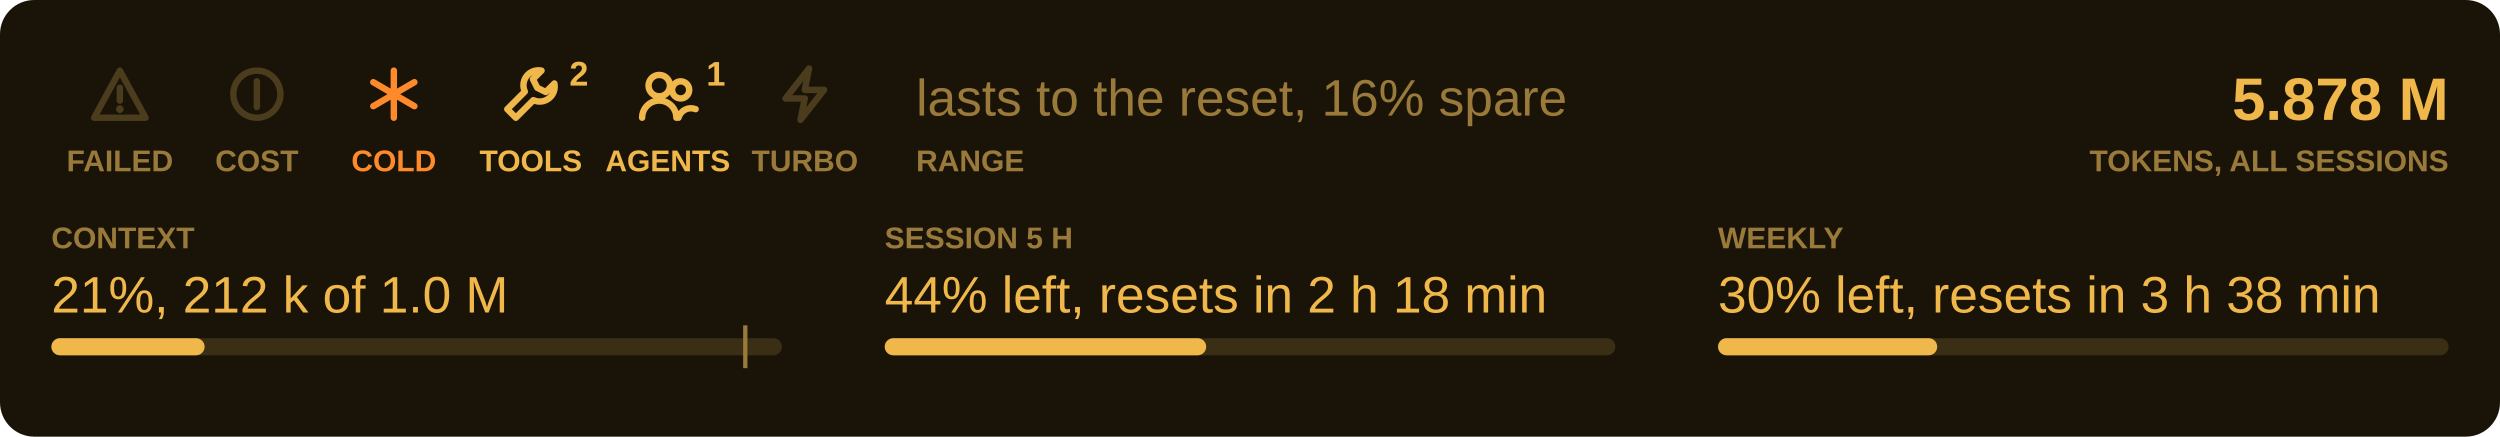
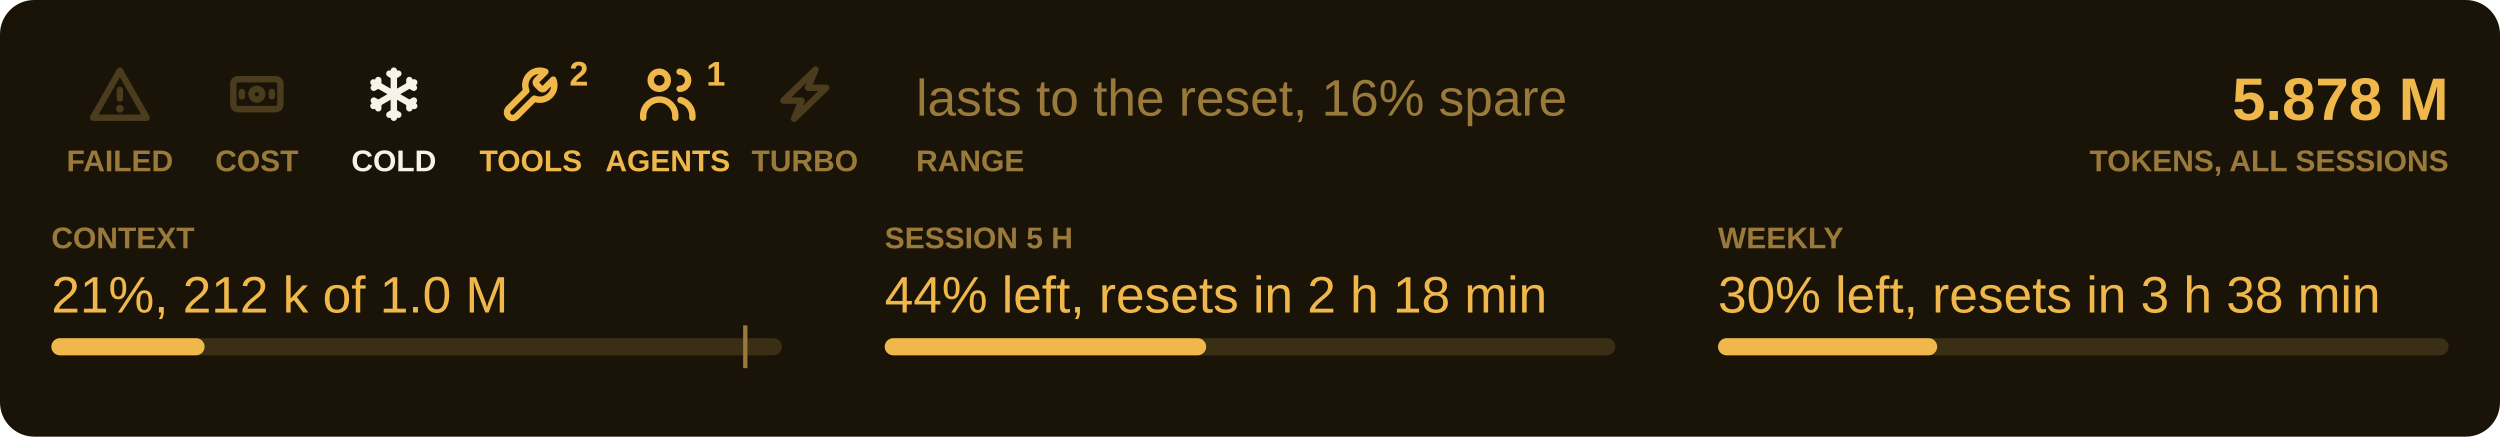
<svg xmlns="http://www.w3.org/2000/svg" viewBox="0 0 584 102" width="584" height="102">
  <rect width="100%" height="100%" rx="8" fill="#1a1408" />
  <g transform="translate(12 12)">
    <g transform="translate(9.0 3)">
-       <path d="M7 1.5L13 12.5H1Z" fill="none" stroke="#4a3c1c" stroke-width="1.5" stroke-linejoin="round" />
-       <path d="M7 5.5V8.5" stroke="#4a3c1c" stroke-width="1.5" stroke-linecap="round" />
-       <circle cx="7" cy="10.5" r="0.9" fill="#4a3c1c" />
+       <path d="M7 1.5 L13.25 12.5 H0.75 Z" fill="none" stroke="#4a3c1c" stroke-width="1.5" stroke-linecap="round" stroke-linejoin="round" />
+       <path d="M7 6 V8" fill="none" stroke="#4a3c1c" stroke-width="1.5" stroke-linecap="round" stroke-linejoin="round" />
+       <circle cx="7" cy="10.4" r="0.9" fill="#4a3c1c" />
    </g>
    <text x="16" y="28" font-size="7" fill="#9a7a3a" text-anchor="middle" font-weight="600" font-family="'Segoe UI','Helvetica Neue',Arial,sans-serif" style="font-variant-numeric:tabular-nums">FAILED</text>
    <g transform="translate(41.0 3)">
-       <circle cx="7" cy="7" r="5.5" fill="none" stroke="#4a3c1c" stroke-width="1.5" />
-       <path d="M7 4V10" stroke="#4a3c1c" stroke-width="1.5" stroke-linecap="round" />
+       <path d="M2.75 3.5 H11.25 Q12.5 3.5 12.5 4.75 V9.25 Q12.5 10.5 11.25 10.5 H2.75 Q1.5 10.5 1.5 9.25 V4.75 Q1.5 3.5 2.75 3.5 Z" fill="none" stroke="#4a3c1c" stroke-width="1.5" stroke-linecap="round" stroke-linejoin="round" />
+       <circle cx="7" cy="7" r="1.25" fill="none" stroke="#4a3c1c" stroke-width="1.5" stroke-linecap="round" stroke-linejoin="round" />
+       <path d="M3.5 6.5 V7.5 M10.5 6.5 V7.5" fill="none" stroke="#4a3c1c" stroke-width="1.5" stroke-linecap="round" stroke-linejoin="round" />
    </g>
    <text x="48" y="28" font-size="7" fill="#9a7a3a" text-anchor="middle" font-weight="600" font-family="'Segoe UI','Helvetica Neue',Arial,sans-serif" style="font-variant-numeric:tabular-nums">COST</text>
    <g transform="translate(73.0 3)">
-       <path d="M7 1.5V12.5M2.2 4.2L11.8 9.8M2.2 9.8L11.8 4.2" fill="none" stroke="#ff8a2b" stroke-width="1.5" stroke-linecap="round" />
+       <path d="M7 12.5 L7 1.5 M2.24 9.75 L11.76 4.25 M2.24 4.25 L11.76 9.75 M10.64 4.9 L10.64 3.7 M10.64 4.9 L11.68 5.5 M7 2.8 L5.96 2.2 M7 2.8 L8.04 2.2 M3.36 4.9 L2.32 5.5 M3.36 4.9 L3.36 3.7 M3.36 9.1 L3.36 10.3 M3.36 9.1 L2.32 8.5 M7 11.2 L8.04 11.8 M7 11.2 L5.96 11.8 M10.64 9.1 L11.68 8.5 M10.64 9.1 L10.64 10.3" fill="none" stroke="#f6f3ea" stroke-width="1.5" stroke-linecap="round" stroke-linejoin="round" />
    </g>
-     <text x="80" y="28" font-size="7" fill="#ff8a2b" text-anchor="middle" font-weight="600" font-family="'Segoe UI','Helvetica Neue',Arial,sans-serif" style="font-variant-numeric:tabular-nums">COLD</text>
+     <text x="80" y="28" font-size="7" fill="#f6f3ea" text-anchor="middle" font-weight="600" font-family="'Segoe UI','Helvetica Neue',Arial,sans-serif" style="font-variant-numeric:tabular-nums">COLD</text>
    <g transform="translate(105.0 3)">
-       <path d="M9.5 1.5A3.5 3.5 0 0 0 5.6 6.4L1.5 10.5L3.5 12.5L7.6 8.4A3.5 3.5 0 0 0 12.5 4.5L10.5 6.5L8.5 5.5L7.5 3.5Z" fill="none" stroke="#f0b84a" stroke-width="1.5" stroke-linejoin="round" />
+       <path d="M8.32 3.84 A0.6 0.6 0 0 0 8.32 4.69 L9.31 5.68 A0.6 0.6 0 0 0 10.16 5.68 L12.24 3.6 A3.4 3.4 0 0 1 7.8 8.04 L3.66 12.18 A1.3 1.3 0 0 1 1.82 10.34 L5.96 6.2 A3.4 3.4 0 0 1 10.4 1.76 Z" fill="none" stroke="#f0b84a" stroke-width="1.5" stroke-linecap="round" stroke-linejoin="round" />
    </g>
    <text x="121" y="8" font-size="8" fill="#f0b84a" text-anchor="start" font-weight="700" font-family="'Segoe UI','Helvetica Neue',Arial,sans-serif" style="font-variant-numeric:tabular-nums">2</text>
    <text x="112" y="28" font-size="7" fill="#f0b84a" text-anchor="middle" font-weight="600" font-family="'Segoe UI','Helvetica Neue',Arial,sans-serif" style="font-variant-numeric:tabular-nums">TOOLS</text>
    <g transform="translate(137.0 3)">
-       <circle cx="5" cy="5" r="2.5" fill="none" stroke="#f0b84a" stroke-width="1.5" />
-       <circle cx="10" cy="6" r="2" fill="none" stroke="#f0b84a" stroke-width="1.5" />
-       <path d="M1 12.5A4 4 0 0 1 9 12.5M9.5 12.5A3 3 0 0 1 13.5 10.5" fill="none" stroke="#f0b84a" stroke-width="1.5" stroke-linecap="round" />
+       <circle cx="5" cy="3.75" r="2" fill="none" stroke="#f0b84a" stroke-width="1.5" stroke-linecap="round" stroke-linejoin="round" />
+       <path d="M1.25 12.5 V12 A3.75 3.75 0 0 1 8.75 12 V12.5" fill="none" stroke="#f0b84a" stroke-width="1.5" stroke-linecap="round" stroke-linejoin="round" />
+       <path d="M9.75 1.75 A2 2 0 0 1 9.75 5.75" fill="none" stroke="#f0b84a" stroke-width="1.5" stroke-linecap="round" stroke-linejoin="round" />
+       <path d="M12.75 12.5 V12 A3.75 3.75 0 0 0 9.97 8.38" fill="none" stroke="#f0b84a" stroke-width="1.5" stroke-linecap="round" stroke-linejoin="round" />
    </g>
    <text x="153" y="8" font-size="8" fill="#f0b84a" text-anchor="start" font-weight="700" font-family="'Segoe UI','Helvetica Neue',Arial,sans-serif" style="font-variant-numeric:tabular-nums">1</text>
    <text x="144" y="28" font-size="7" fill="#f0b84a" text-anchor="middle" font-weight="600" font-family="'Segoe UI','Helvetica Neue',Arial,sans-serif" style="font-variant-numeric:tabular-nums">AGENTS</text>
    <g transform="translate(169.0 3)">
-       <path d="M8 1L2.5 8H7L6 13L11.5 6H7Z" fill="none" stroke="#4a3c1c" stroke-width="1.5" stroke-linejoin="round" />
+       <path d="M9.5 1.25 L2 8.5 H6.25 L4.5 12.75 L12 5.5 H7.75 Z" fill="none" stroke="#4a3c1c" stroke-width="1.5" stroke-linecap="round" stroke-linejoin="round" />
    </g>
    <text x="176" y="28" font-size="7" fill="#9a7a3a" text-anchor="middle" font-weight="600" font-family="'Segoe UI','Helvetica Neue',Arial,sans-serif" style="font-variant-numeric:tabular-nums">TURBO</text>
    <text x="202" y="15" font-size="12" fill="#9a7a3a" text-anchor="start" font-weight="400" font-family="'Segoe UI','Helvetica Neue',Arial,sans-serif" style="font-variant-numeric:tabular-nums">lasts to the reset, 16% spare</text>
    <text x="202" y="28" font-size="7" fill="#9a7a3a" text-anchor="start" font-weight="600" font-family="'Segoe UI','Helvetica Neue',Arial,sans-serif" style="font-variant-numeric:tabular-nums">RANGE</text>
    <text x="560" y="16" font-size="14" fill="#f0b84a" text-anchor="end" font-weight="700" font-family="'Segoe UI','Helvetica Neue',Arial,sans-serif" style="font-variant-numeric:tabular-nums">5.878 M</text>
    <text x="560" y="28" font-size="7" fill="#9a7a3a" text-anchor="end" font-weight="600" font-family="'Segoe UI','Helvetica Neue',Arial,sans-serif" style="font-variant-numeric:tabular-nums">TOKENS, ALL SESSIONS</text>
    <text x="0" y="46" font-size="7" fill="#9a7a3a" text-anchor="start" font-weight="600" font-family="'Segoe UI','Helvetica Neue',Arial,sans-serif" style="font-variant-numeric:tabular-nums">CONTEXT</text>
    <text x="0" y="61" font-size="12" fill="#f0b84a" text-anchor="start" font-weight="400" font-family="'Segoe UI','Helvetica Neue',Arial,sans-serif" style="font-variant-numeric:tabular-nums">21%, 212 k of 1.0 M</text>
    <rect x="0" y="67" width="170.667" height="4" rx="2" fill="#3a2e14" />
    <rect x="0" y="67" width="35.8" height="4" rx="2" fill="#f0b84a" />
    <rect x="161.6" y="64" width="1" height="10" fill="#9a7a3a" />
    <text x="194.667" y="46" font-size="7" fill="#9a7a3a" text-anchor="start" font-weight="600" font-family="'Segoe UI','Helvetica Neue',Arial,sans-serif" style="font-variant-numeric:tabular-nums">SESSION 5 H</text>
    <text x="194.667" y="61" font-size="12" fill="#f0b84a" text-anchor="start" font-weight="400" font-family="'Segoe UI','Helvetica Neue',Arial,sans-serif" style="font-variant-numeric:tabular-nums">44% left, resets in 2 h 18 min</text>
    <rect x="194.667" y="67" width="170.667" height="4" rx="2" fill="#3a2e14" />
    <rect x="194.667" y="67" width="75.1" height="4" rx="2" fill="#f0b84a" />
    <text x="389.333" y="46" font-size="7" fill="#9a7a3a" text-anchor="start" font-weight="600" font-family="'Segoe UI','Helvetica Neue',Arial,sans-serif" style="font-variant-numeric:tabular-nums">WEEKLY</text>
    <text x="389.333" y="61" font-size="12" fill="#f0b84a" text-anchor="start" font-weight="400" font-family="'Segoe UI','Helvetica Neue',Arial,sans-serif" style="font-variant-numeric:tabular-nums">30% left, resets in 3 h 38 min</text>
    <rect x="389.333" y="67" width="170.667" height="4" rx="2" fill="#3a2e14" />
    <rect x="389.333" y="67" width="51.2" height="4" rx="2" fill="#f0b84a" />
  </g>
</svg>
